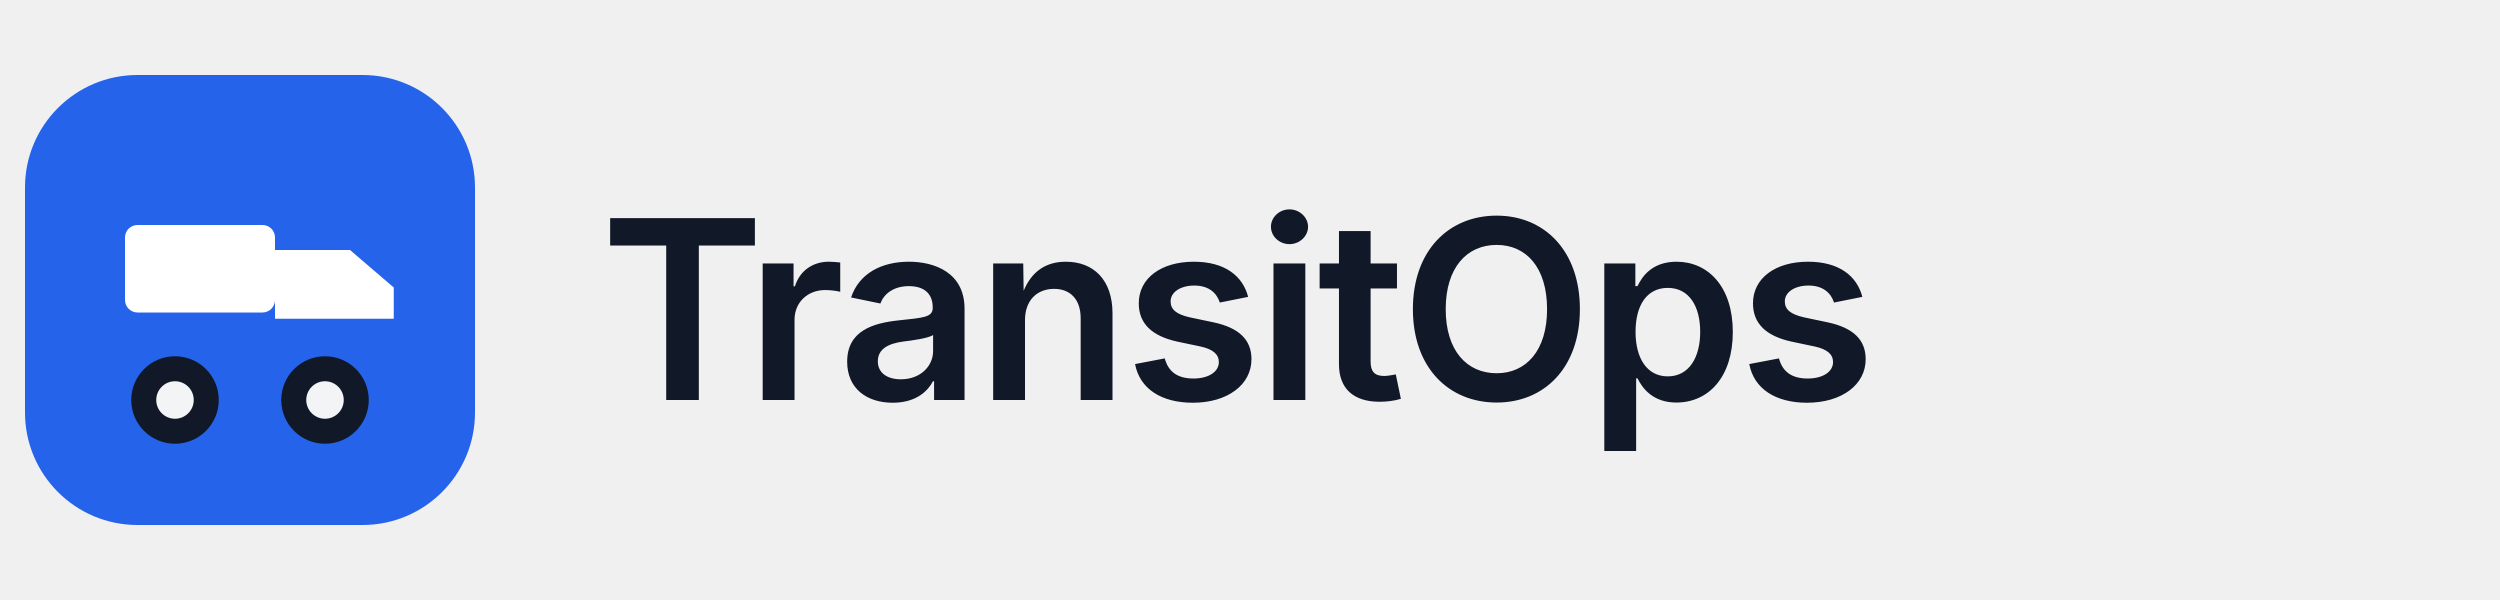
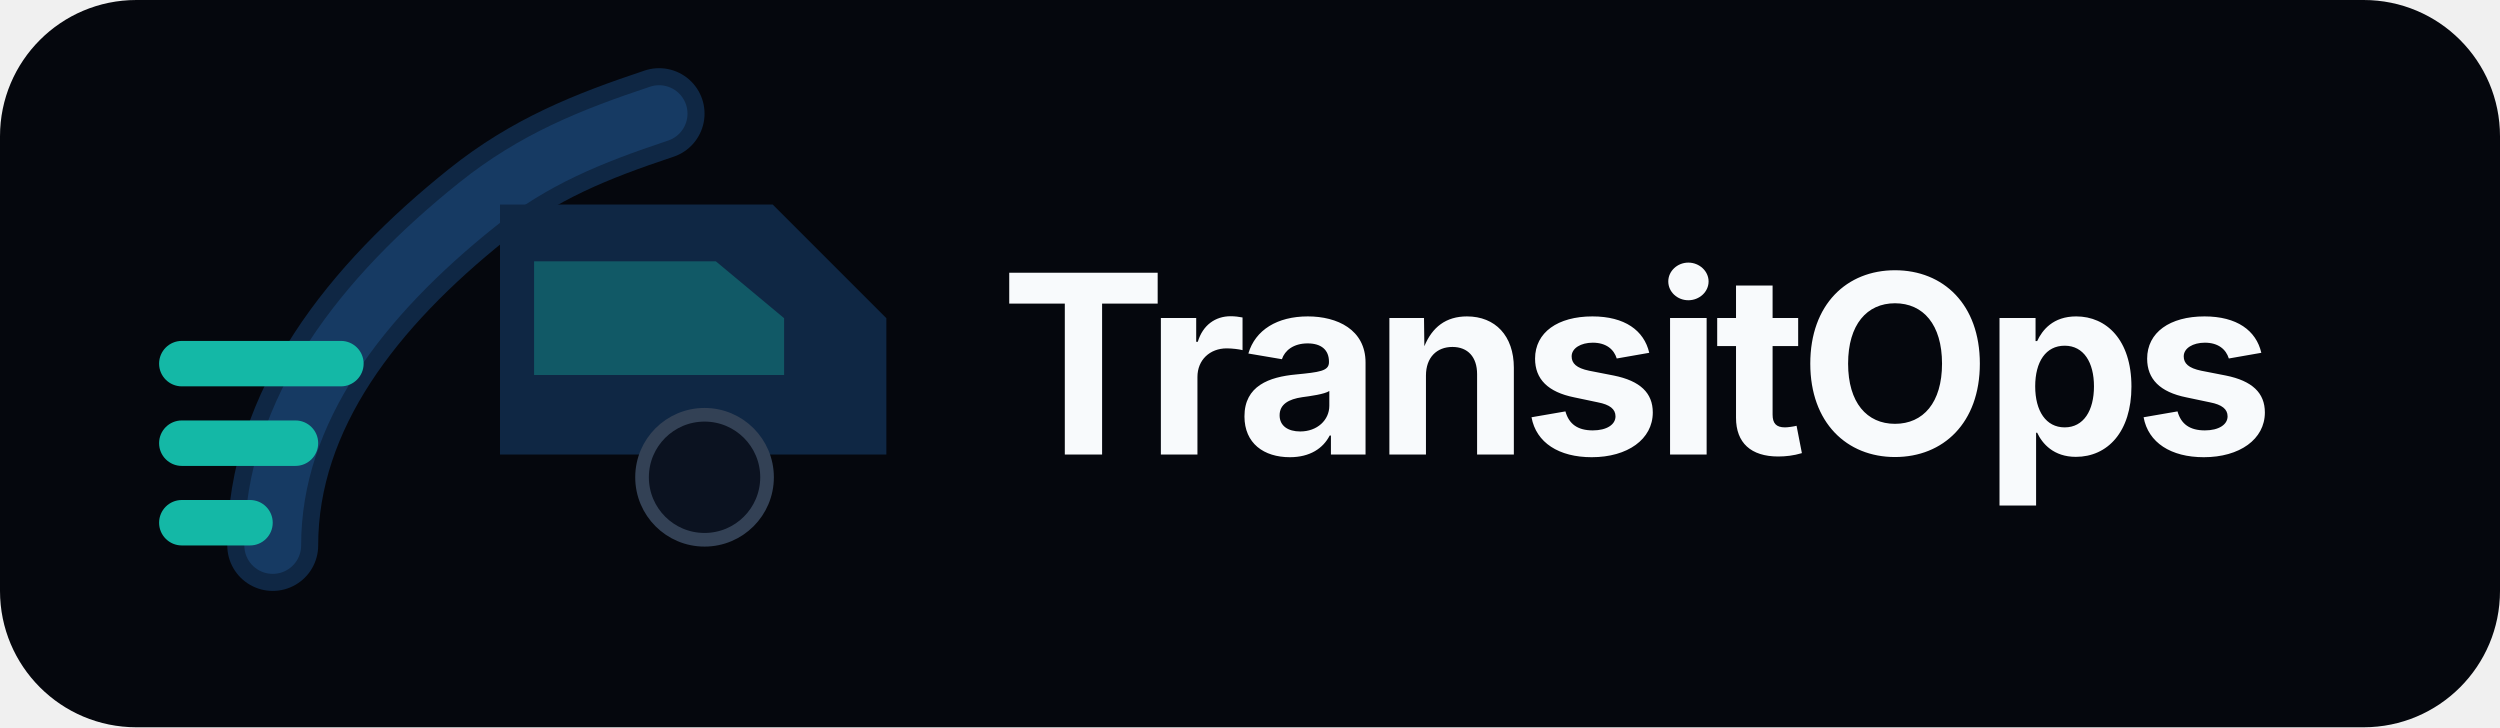
- <svg xmlns="http://www.w3.org/2000/svg" viewBox="0 0 200 48" fill="none" role="img" aria-label="TransitOps">
-   <rect x="2" y="6" width="36" height="36" rx="9" fill="#2563EB" />
-   <rect x="10" y="18" width="12" height="7" rx="1" fill="#fff" />
-   <path d="M22 20h6l3.5 3v2.5H22V20z" fill="#fff" />
-   <circle cx="14" cy="32" r="3.5" fill="#111827" />
-   <circle cx="14" cy="32" r="1.5" fill="#F3F4F6" />
-   <circle cx="26" cy="32" r="3.5" fill="#111827" />
-   <circle cx="26" cy="32" r="1.5" fill="#F3F4F6" />
-   <text x="48" y="32" fill="#111827" font-family="system-ui, -apple-system, sans-serif" font-size="20" font-weight="600" letter-spacing="-0.02em">TransitOps</text>
+ <svg xmlns="http://www.w3.org/2000/svg" viewBox="0 0 220 64" fill="none" role="img" aria-label="TransitOps">
+   <rect width="220" height="64" rx="12" fill="#05070d" />
+   <path d="M24 48c0-12 8-22 18-30 5-4 10-6 16-8" stroke="#0f2744" stroke-width="8" stroke-linecap="round" />
+   <path d="M24 48c0-12 8-22 18-30 5-4 10-6 16-8" stroke="#163a63" stroke-width="5" stroke-linecap="round" />
+   <path d="M44 18h24l10 10v12H44V18z" fill="#0f2744" />
+   <path d="M47 23h16l6 5v5H47v-10z" fill="#14b8a6" fill-opacity="0.35" />
+   <rect x="14" y="30" width="18" height="4" rx="2" fill="#14b8a6" />
+   <rect x="14" y="37" width="14" height="4" rx="2" fill="#14b8a6" />
+   <rect x="14" y="44" width="10" height="4" rx="2" fill="#14b8a6" />
+   <circle cx="62" cy="42" r="5.5" fill="#0b1220" stroke="#334155" stroke-width="1.2" />
+   <text x="88" y="40" fill="#f8fafc" font-family="system-ui, -apple-system, sans-serif" font-size="22" font-weight="700" letter-spacing="-0.03em">TransitOps</text>
</svg>
